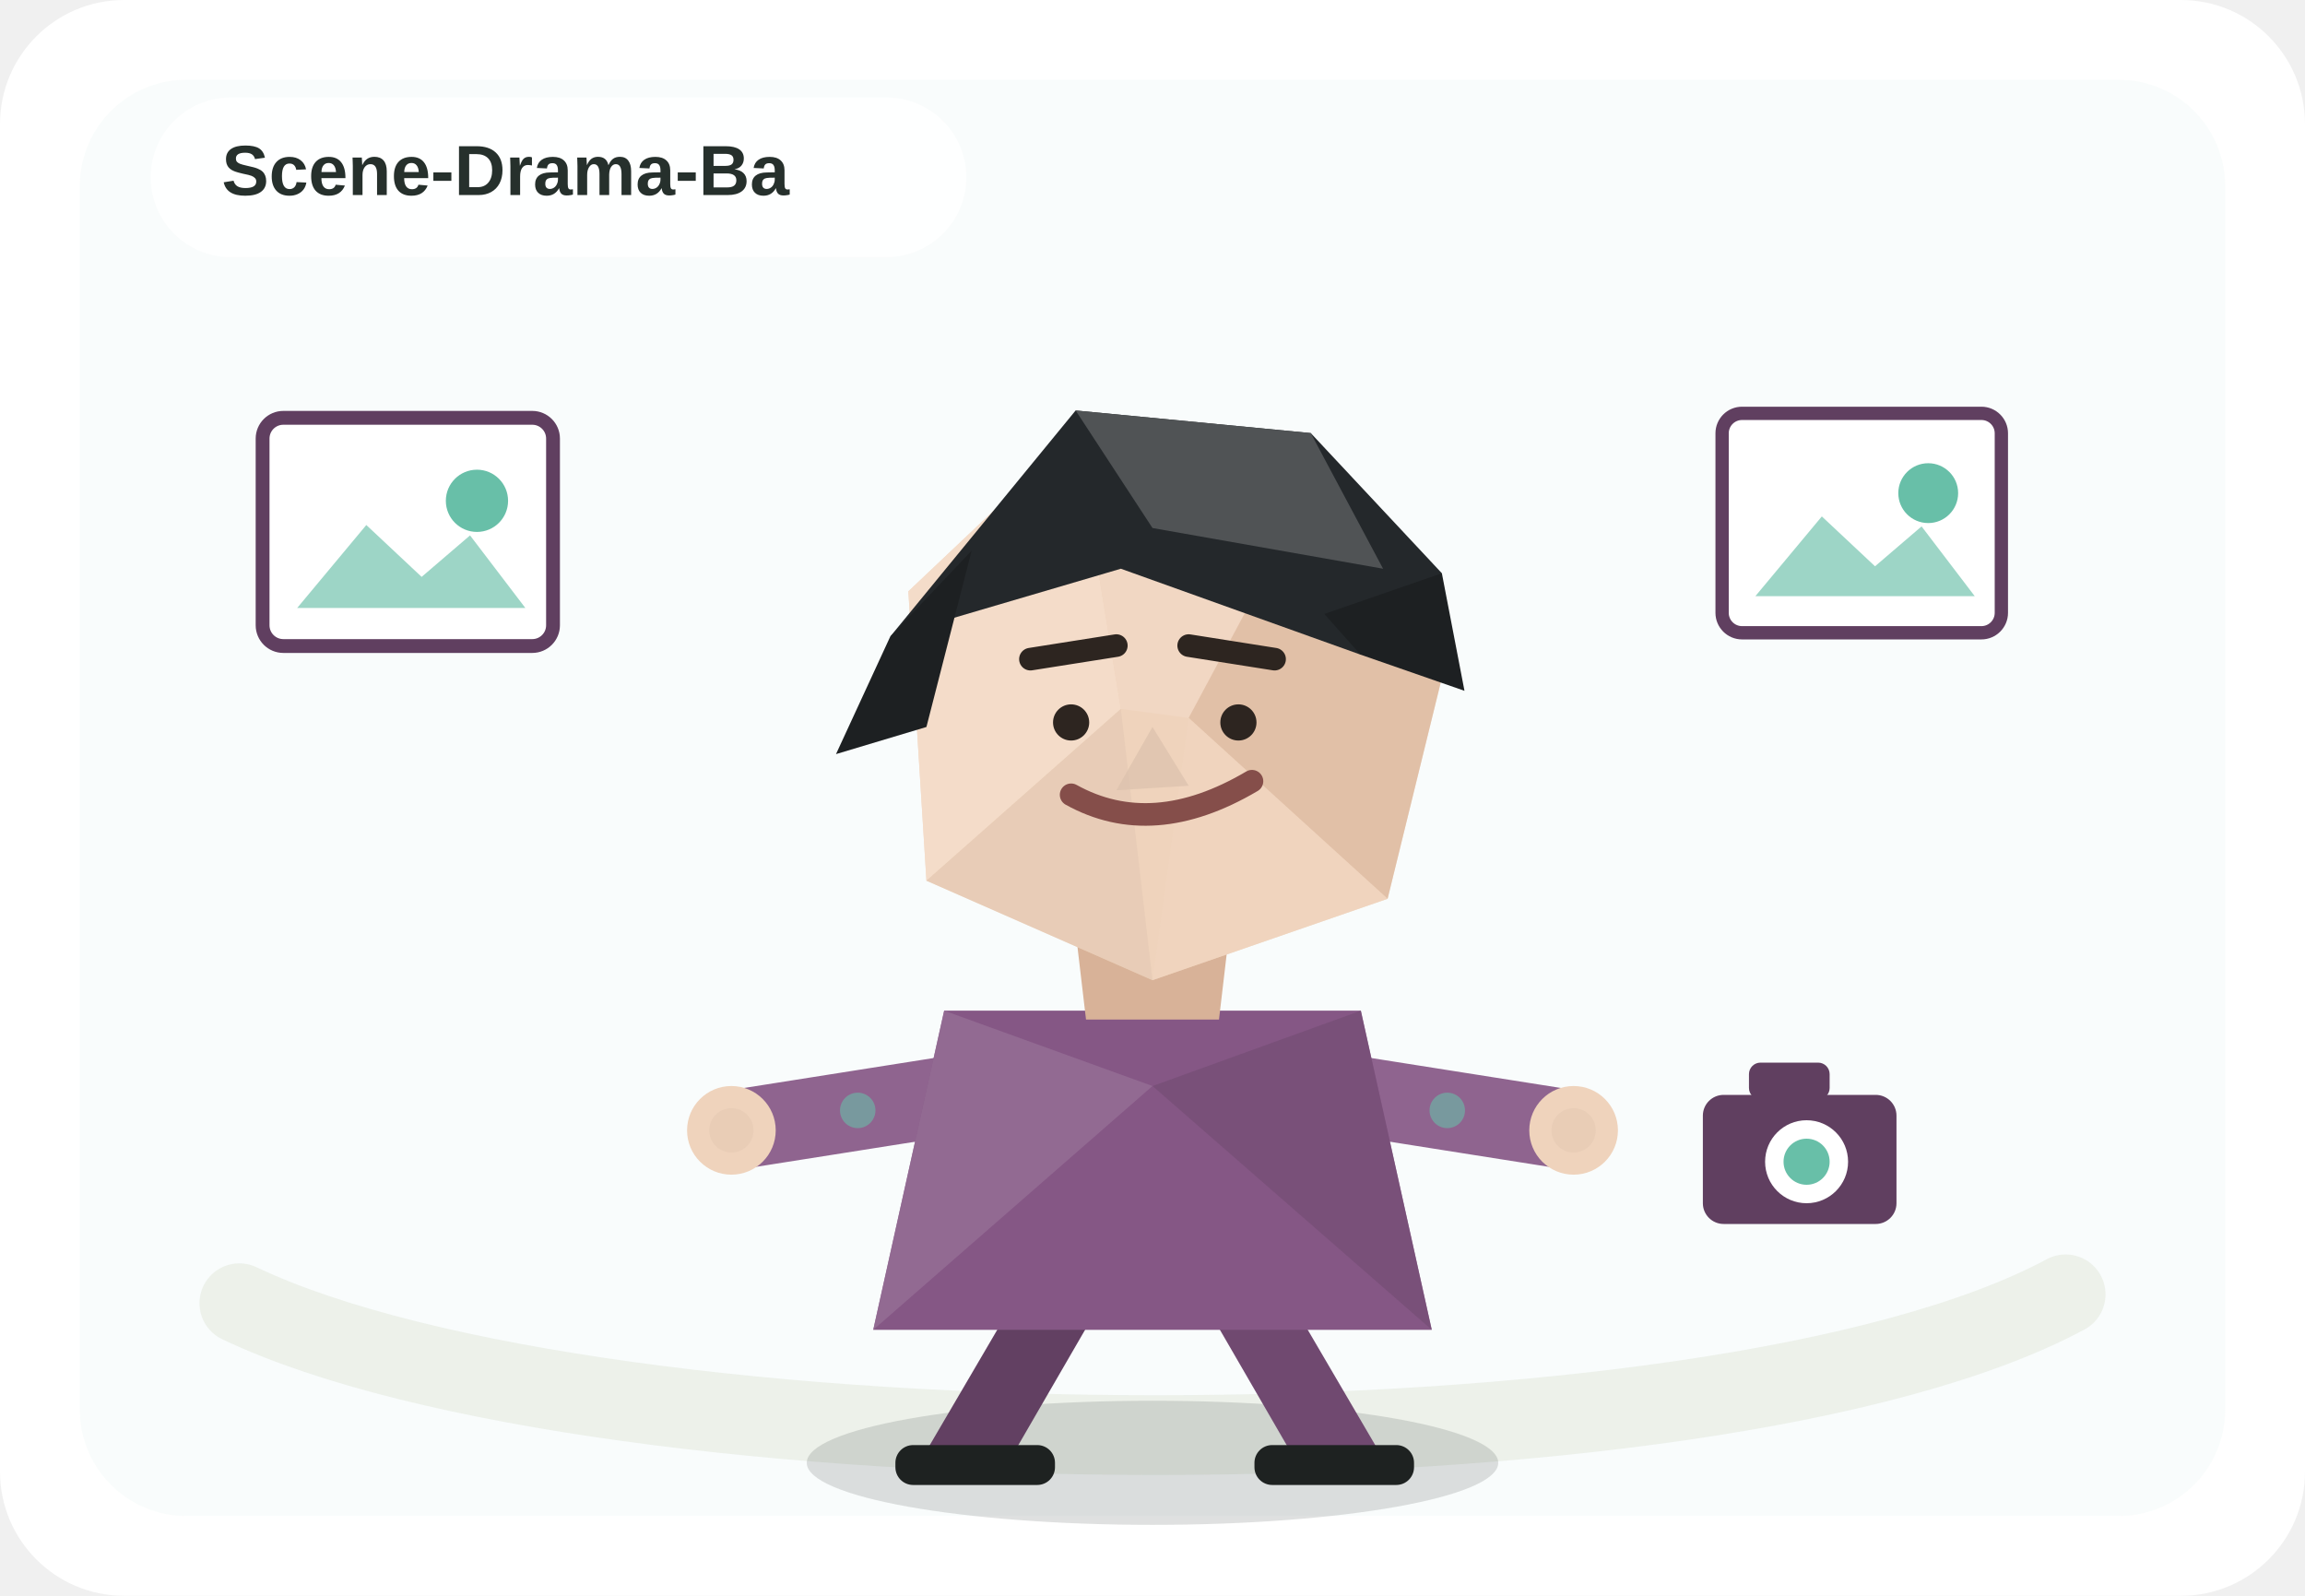
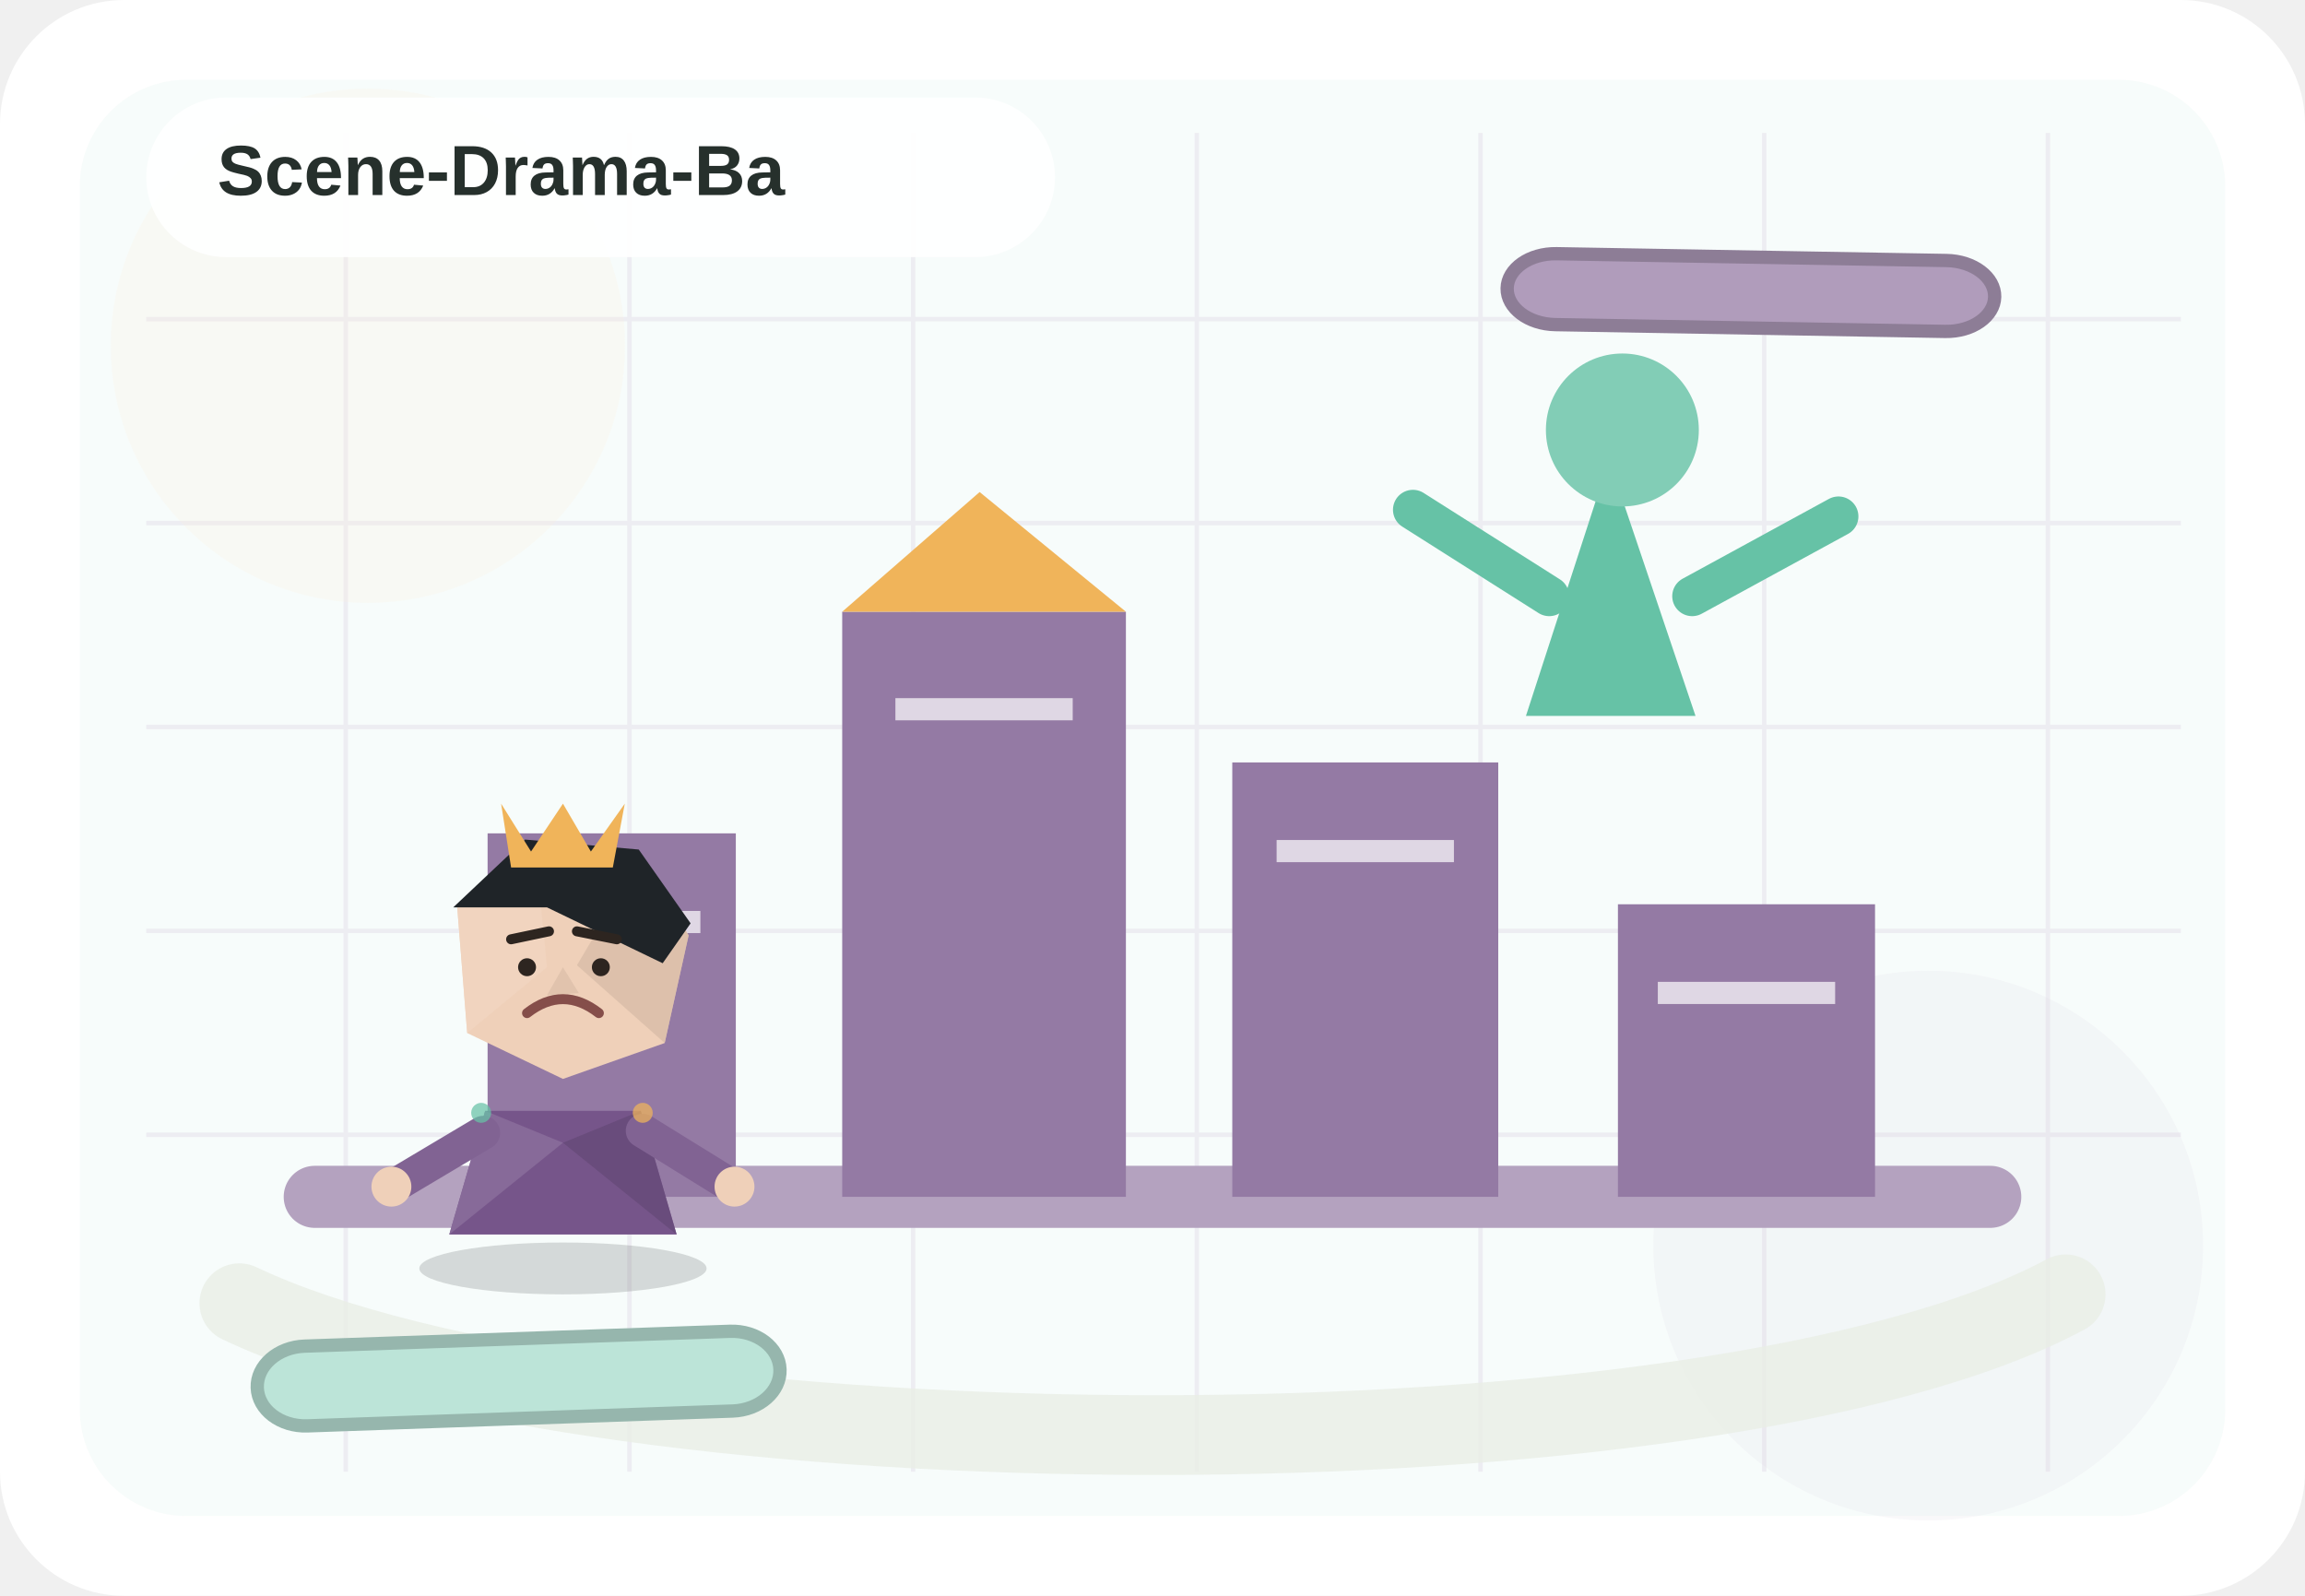
<svg xmlns="http://www.w3.org/2000/svg" width="1040" height="720" viewBox="0 0 520 360" role="img" aria-labelledby="title desc">
  <rect width="520" height="360" rx="28" fill="#ffffff" />
-   <rect x="18" y="18" width="484" height="324" rx="24" fill="#e1f2ee" opacity=".2" />
+   <rect x="18" y="18" width="484" height="324" rx="24" fill="#e7f5f1" opacity=".32" />
+   <path d="M33 72 H492 M33 118 H492 M33 164 H492 M33 210 H492 M33 256 H492 M78 30 V332 M142 30 V332 M206 30 V332 M270 30 V332 M334 30 V332 M398 30 V332 M462 30 V332" stroke="#ded6e3" stroke-width="1" opacity=".4" />
+   <circle cx="83" cy="78" r="58" fill="#fcefdb" opacity=".22" />
+   <circle cx="435" cy="281" r="62" fill="#ded6e3" opacity=".18" />
  <path d="M54 294 C136 333 386 335 466 292" fill="none" stroke="#e9eee6" stroke-width="18" stroke-linecap="round" opacity=".78" />
-   <g transform="translate(92 120) scale(0.78)">
-     <rect x="-42" y="-33" width="84" height="66" rx="6" fill="#fff" stroke="#603f60" stroke-width="4" />
-     <circle cx="20" cy="-9" r="9" fill="#68bfa8" />
-     <path d="M-32 22 L-12 -2 L4 13 L18 1 L34 22 Z" fill="#9dd5c6" />
+   <rect x="58" y="302" width="118" height="18" rx="11" fill="#bce4d8" stroke="#96b6ad" stroke-width="3" transform="rotate(-2 117 311)" />
+   <rect x="340" y="58" width="110" height="16" rx="11" fill="#b09cbb" stroke="#8d7d96" stroke-width="3" transform="rotate(1 395 66)" />
+   <path d="M71 270 H449" stroke="#b4a2bf" stroke-width="14" stroke-linecap="round" />
+   <path d="M110 270 V188 H166 V270 M190 270 V138 H254 V270 M278 270 V172 H338 V270 M365 270 V204 H423 V270" fill="#947aa4" />
+   <path d="M190 138 L221 111 L254 138" fill="#f0b45a" />
+   <path d="M118 208 H158 M202 160 H242 M288 192 H328 M374 224 H414" stroke="#fff" stroke-width="5" opacity=".7" />
+   <g transform="translate(369 130) scale(0.75)">
+     <path d="M-33 42 L-8 -35 L18 42 Z" fill="#66c2a6" />
+     <circle cx="-4" cy="-44" r="23" fill="#82cdb6" />
+     <path d="M-26 6 L-67 -20 M17 6 L61 -18" stroke="#66c2a6" stroke-width="12" stroke-linecap="round" />
  </g>
-   <g transform="translate(420 118) scale(0.75)">
-     <rect x="-42" y="-33" width="84" height="66" rx="6" fill="#fff" stroke="#603f60" stroke-width="4" />
-     <circle cx="20" cy="-9" r="9" fill="#68bfa8" />
-     <path d="M-32 22 L-12 -2 L4 13 L18 1 L34 22 Z" fill="#9dd5c6" />
+   <g transform="translate(127 247) scale(0.45)">
+     <ellipse cx="0" cy="87" rx="72" ry="13" fill="#17201d" opacity=".16" />
+     <polygon points="-39,8 39,8 57,70 -57,70" fill="#76558a" />
+     <polygon points="-39,8 0,24 -57,70" fill="#8b6f9c" opacity=".8" />
+     <polygon points="39,8 0,24 57,70" fill="#654977" opacity=".76" />
+     <path d="M-40 19 L-82 44 M40 18 L82 44" stroke="#816393" stroke-width="17" stroke-linecap="round" />
+     <circle cx="-86" cy="46" r="10" fill="#efd0b9" />
+     <circle cx="86" cy="46" r="10" fill="#efd0b9" />
+     <g transform="translate(0 -64)">
+       <polygon points="-53,-30 -14,-61 39,-55 63,-16 51,38 0,56 -48,33" fill="#efd0b9" />
+       <polygon points="-53,-30 -14,-61 -8,0 -48,33" fill="#f1d5c0" opacity=".8" />
+       <polygon points="39,-55 63,-16 51,38 7,-1" fill="#d2b7a3" opacity=".62" />
+       <polygon points="-55,-30 -19,-64 38,-59 64,-22 50,-2 -8,-30" fill="#1f2428" />
+       <polygon points="-31,-82 -16,-58 0,-82 14,-58 31,-82 25,-50 -26,-50" fill="#f0b45a" />
+       <path d="M-26 -14 L-7 -18 M7 -18 L27 -14" stroke="#2d2520" stroke-width="5" stroke-linecap="round" />
+       <circle cx="-18" cy="0" r="4.5" fill="#2d2520" />
+       <circle cx="19" cy="0" r="4.5" fill="#2d2520" />
+       <polygon points="0,0 -8,14 8,13" fill="#dcbfaa" opacity=".75" />
+       <path d="M-18 23 Q0 9 18 23" fill="none" stroke="#854e4a" stroke-width="5" stroke-linecap="round" />
+     </g>
+     <circle cx="-41" cy="9" r="5" fill="#66c2a6" opacity=".72" />
+     <circle cx="40" cy="9" r="5" fill="#f0b45a" opacity=".72" />
  </g>
-   <g transform="translate(406 260) scale(0.52)">
-     <rect x="-42" y="-25" width="84" height="56" rx="9" fill="#603f60" />
-     <rect x="-22" y="-39" width="35" height="16" rx="5" fill="#603f60" />
-     <circle cx="3" cy="4" r="18" fill="#fff" />
-     <circle cx="3" cy="4" r="10" fill="#68bfa8" />
-   </g>
-   <g transform="translate(260 238) scale(1)">
-     <ellipse cx="0" cy="92" rx="78" ry="14" fill="#17201d" opacity=".14" />
-     <polygon points="-28,50 -52,91 -32,91 -10,53" fill="#624062" />
-     <polygon points="28,50 52,91 32,91 10,53" fill="#704970" />
-     <rect x="-58" y="88" width="36" height="9" rx="4" fill="#1e2221" />
-     <rect x="23" y="88" width="36" height="9" rx="4" fill="#1e2221" />
-     <path d="M-38 8 L-66.5 12.5 L-95 17" fill="none" stroke="#8f648f" stroke-width="18" stroke-linecap="round" stroke-linejoin="round" />
-     <circle cx="-66.5" cy="12.5" r="4" fill="#68bfa8" opacity=".58" />
-     <circle cx="-95" cy="17" r="10" fill="#efd3bc" />
-     <circle cx="-95" cy="17" r="5" fill="#dcc2ad" opacity=".35" />
-     <path d="M38 8 L66.5 12.5 L95 17" fill="none" stroke="#8f648f" stroke-width="18" stroke-linecap="round" stroke-linejoin="round" />
-     <circle cx="66.5" cy="12.5" r="4" fill="#68bfa8" opacity=".58" />
-     <circle cx="95" cy="17" r="10" fill="#efd3bc" />
-     <circle cx="95" cy="17" r="5" fill="#dcc2ad" opacity=".35" />
-     <polygon points="-47,-10 47,-10 63,62 -63,62" fill="#855785" />
-     <polygon points="-47,-10 0,7 -63,62" fill="#966f96" opacity=".78" />
-     <polygon points="47,-10 0,7 63,62" fill="#754d75" opacity=".72" />
-     <polygon points="-17,-25 17,-25 15,-8 -15,-8" fill="#d8b298" />
-     <g transform="translate(0 -74) scale(1.02)">
-       <polygon points="-54,-30 -17,-65 38,-58 66,-19 52,38 0,56 -50,34" fill="#efd3bc" />
-       <polygon points="-54,-30 -17,-65 -7,-4 -50,34" fill="#f6dfcd" opacity=".76" />
-       <polygon points="-17,-65 38,-58 8,-2 -7,-4" fill="#f1d7c3" />
-       <polygon points="38,-58 66,-19 52,38 8,-2" fill="#d8b298" opacity=".58" />
-       <polygon points="-50,34 -7,-4 0,56" fill="#e3c8b3" opacity=".62" />
-       <polygon points="8,-2 52,38 0,56" fill="#f0d5bf" opacity=".62" />
-       <polygon points="-58,-20 -17,-70 35,-65 64,-34 46,-16 -7,-35" fill="#24282b" />
-       <polygon points="-17,-70 35,-65 51,-35 0,-44" fill="#505355" />
-       <polygon points="46,-16 69,-8 64,-34 38,-25" fill="#1d2022" />
-       <polygon points="-58,-20 -70,6 -50,0 -40,-39" fill="#1d2022" />
-       <path d="M-27 -15 L-8 -18 M8 -18 L27 -15" stroke="#2d2520" stroke-width="5" stroke-linecap="round" />
-       <circle cx="-18" cy="-1" r="4" fill="#2d2520" />
-       <circle cx="19" cy="-1" r="4" fill="#2d2520" />
-       <polygon points="0,0 -8,14 8,13" fill="#dcc2ad" opacity=".75" />
-       <path d="M-18 15 Q0 25 22 12" fill="none" stroke="#854e4a" stroke-width="5" stroke-linecap="round" />
-     </g>
-   </g>
-   <g transform="translate(34 42)">
-     <rect x="0" y="-20" width="184" height="36" rx="18" fill="#ffffff" opacity=".9" />
-     <text x="16" y="2" font-family="Arial, Helvetica, sans-serif" font-size="16" font-weight="800" fill="#26302c">Scene-Drama-Ba</text>
+   <g transform="translate(33 42)">
+     <rect x="0" y="-20" width="205" height="36" rx="18" fill="#ffffff" opacity=".92" />
+     <text x="16" y="2" font-family="Arial, Helvetica, sans-serif" font-size="16" font-weight="900" fill="#26302c">Scene-Drama-Ba</text>
  </g>
</svg>
